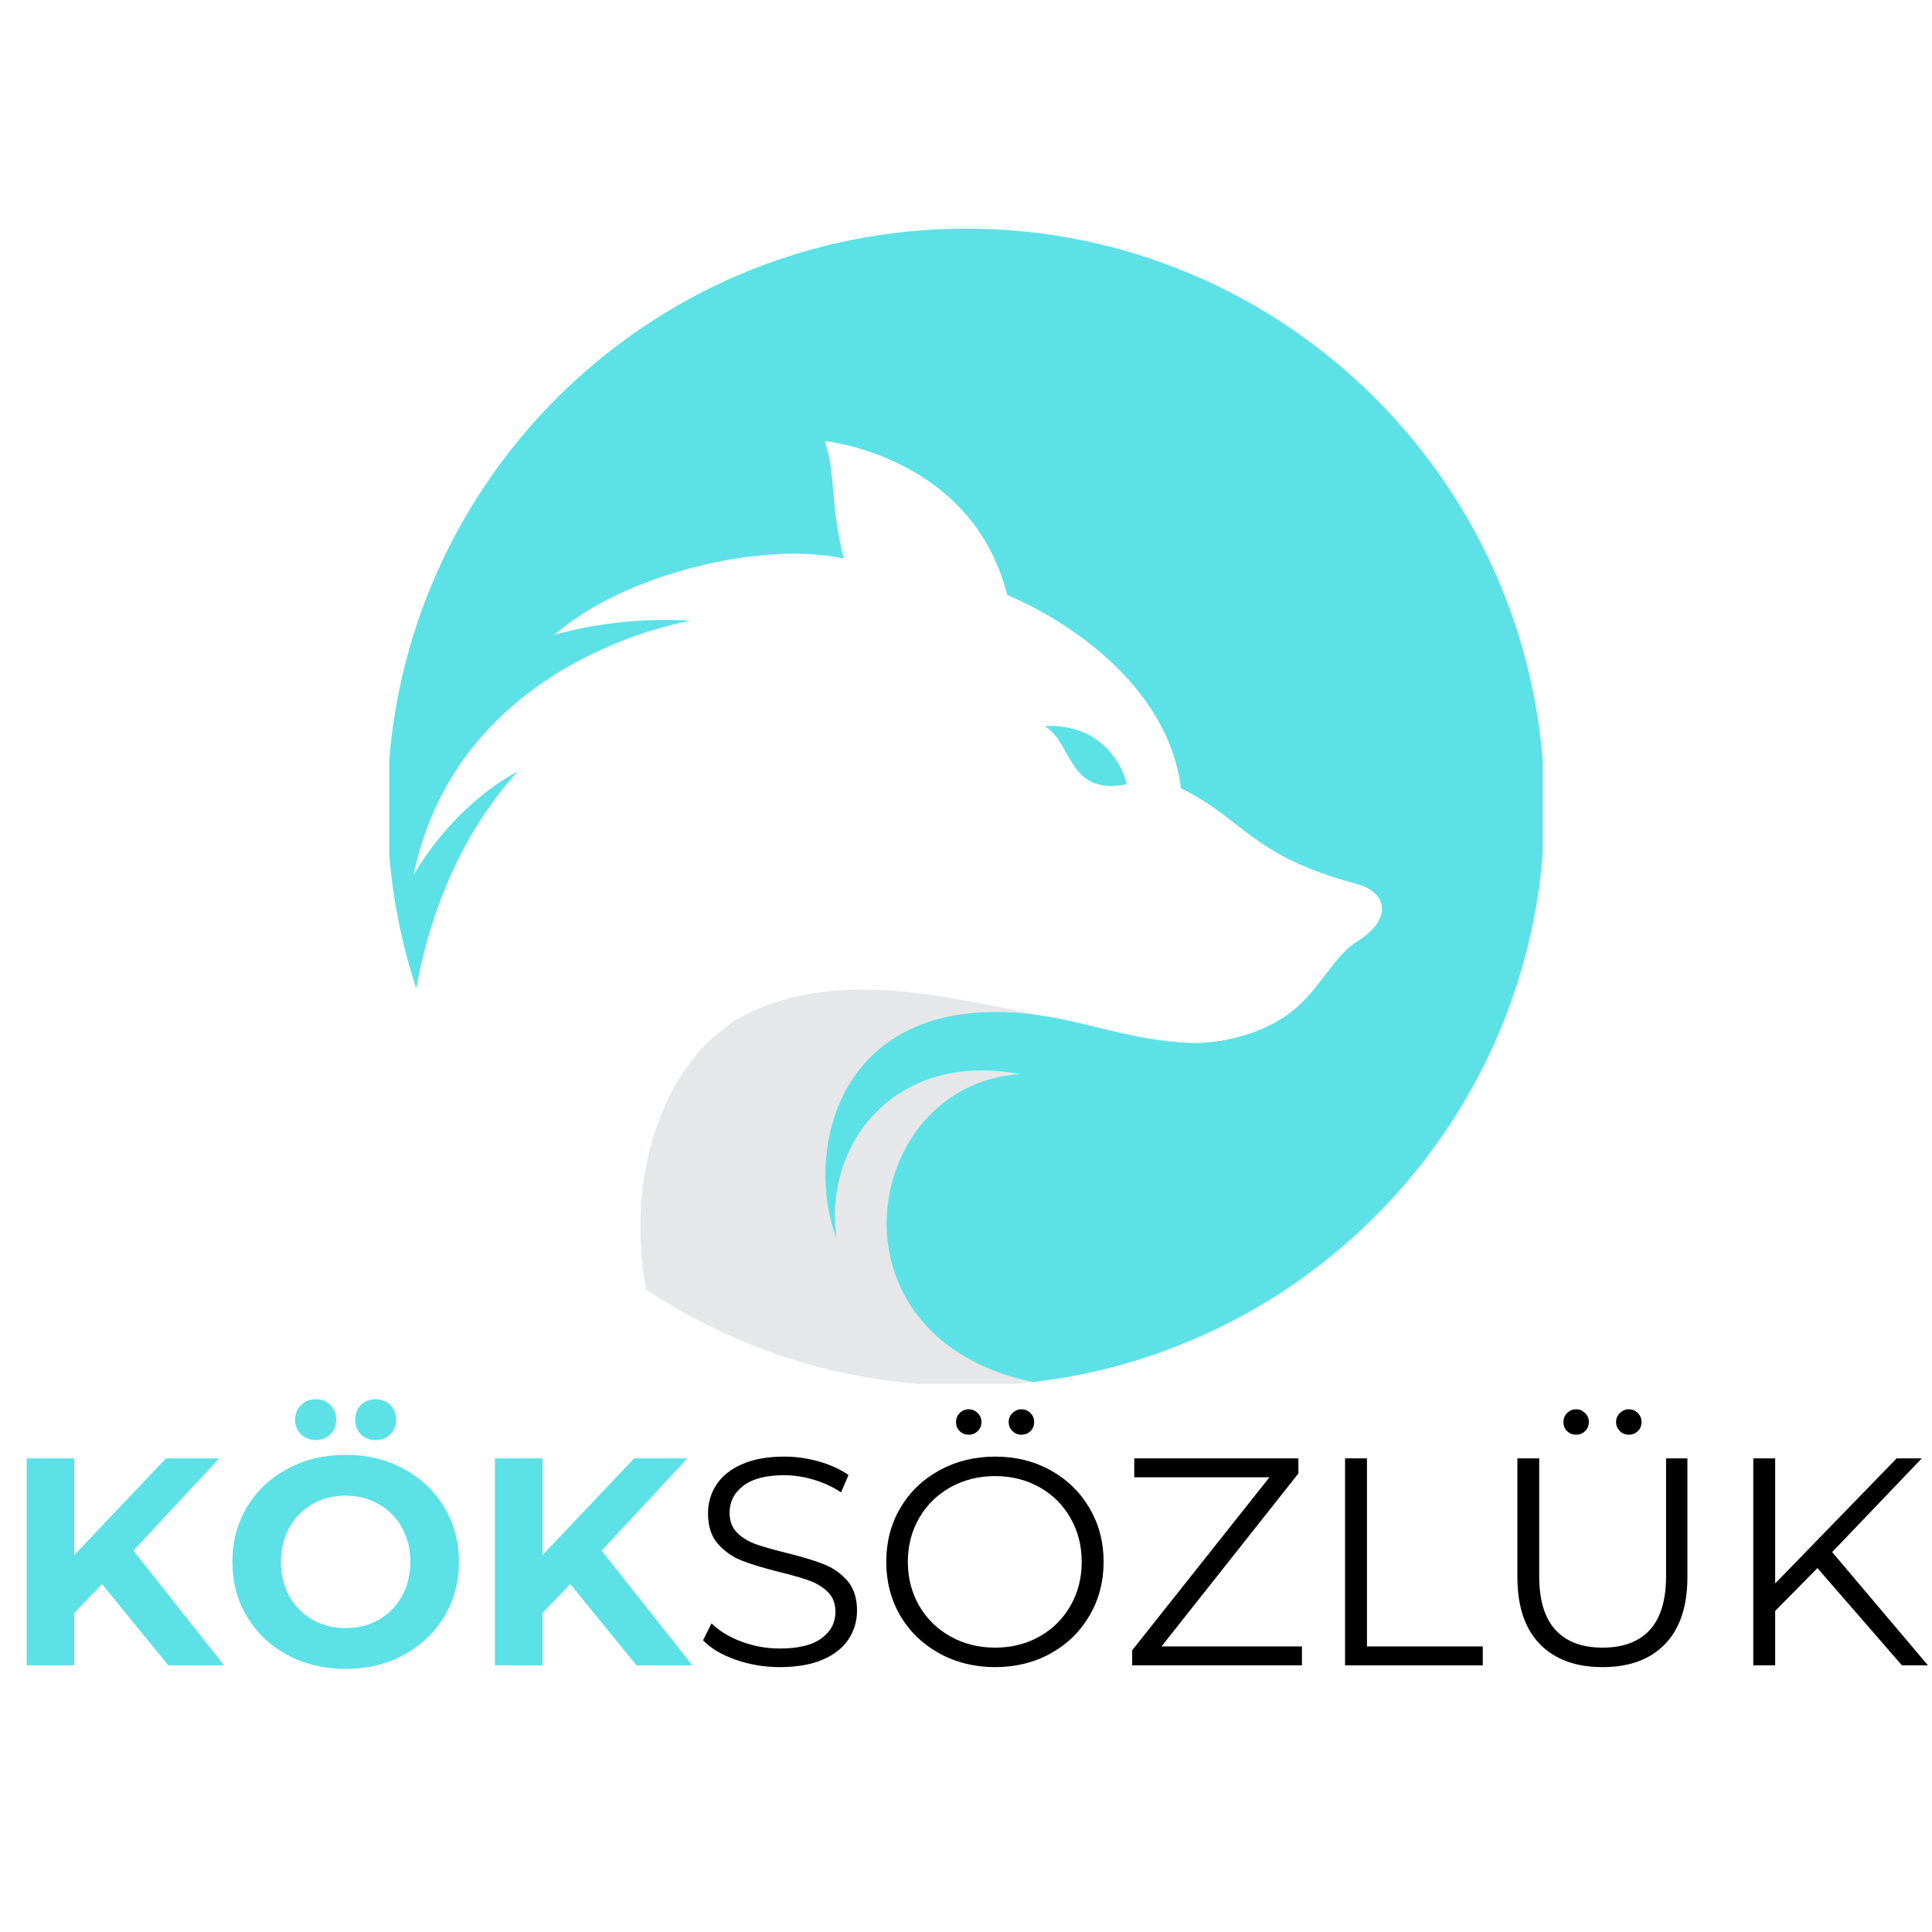
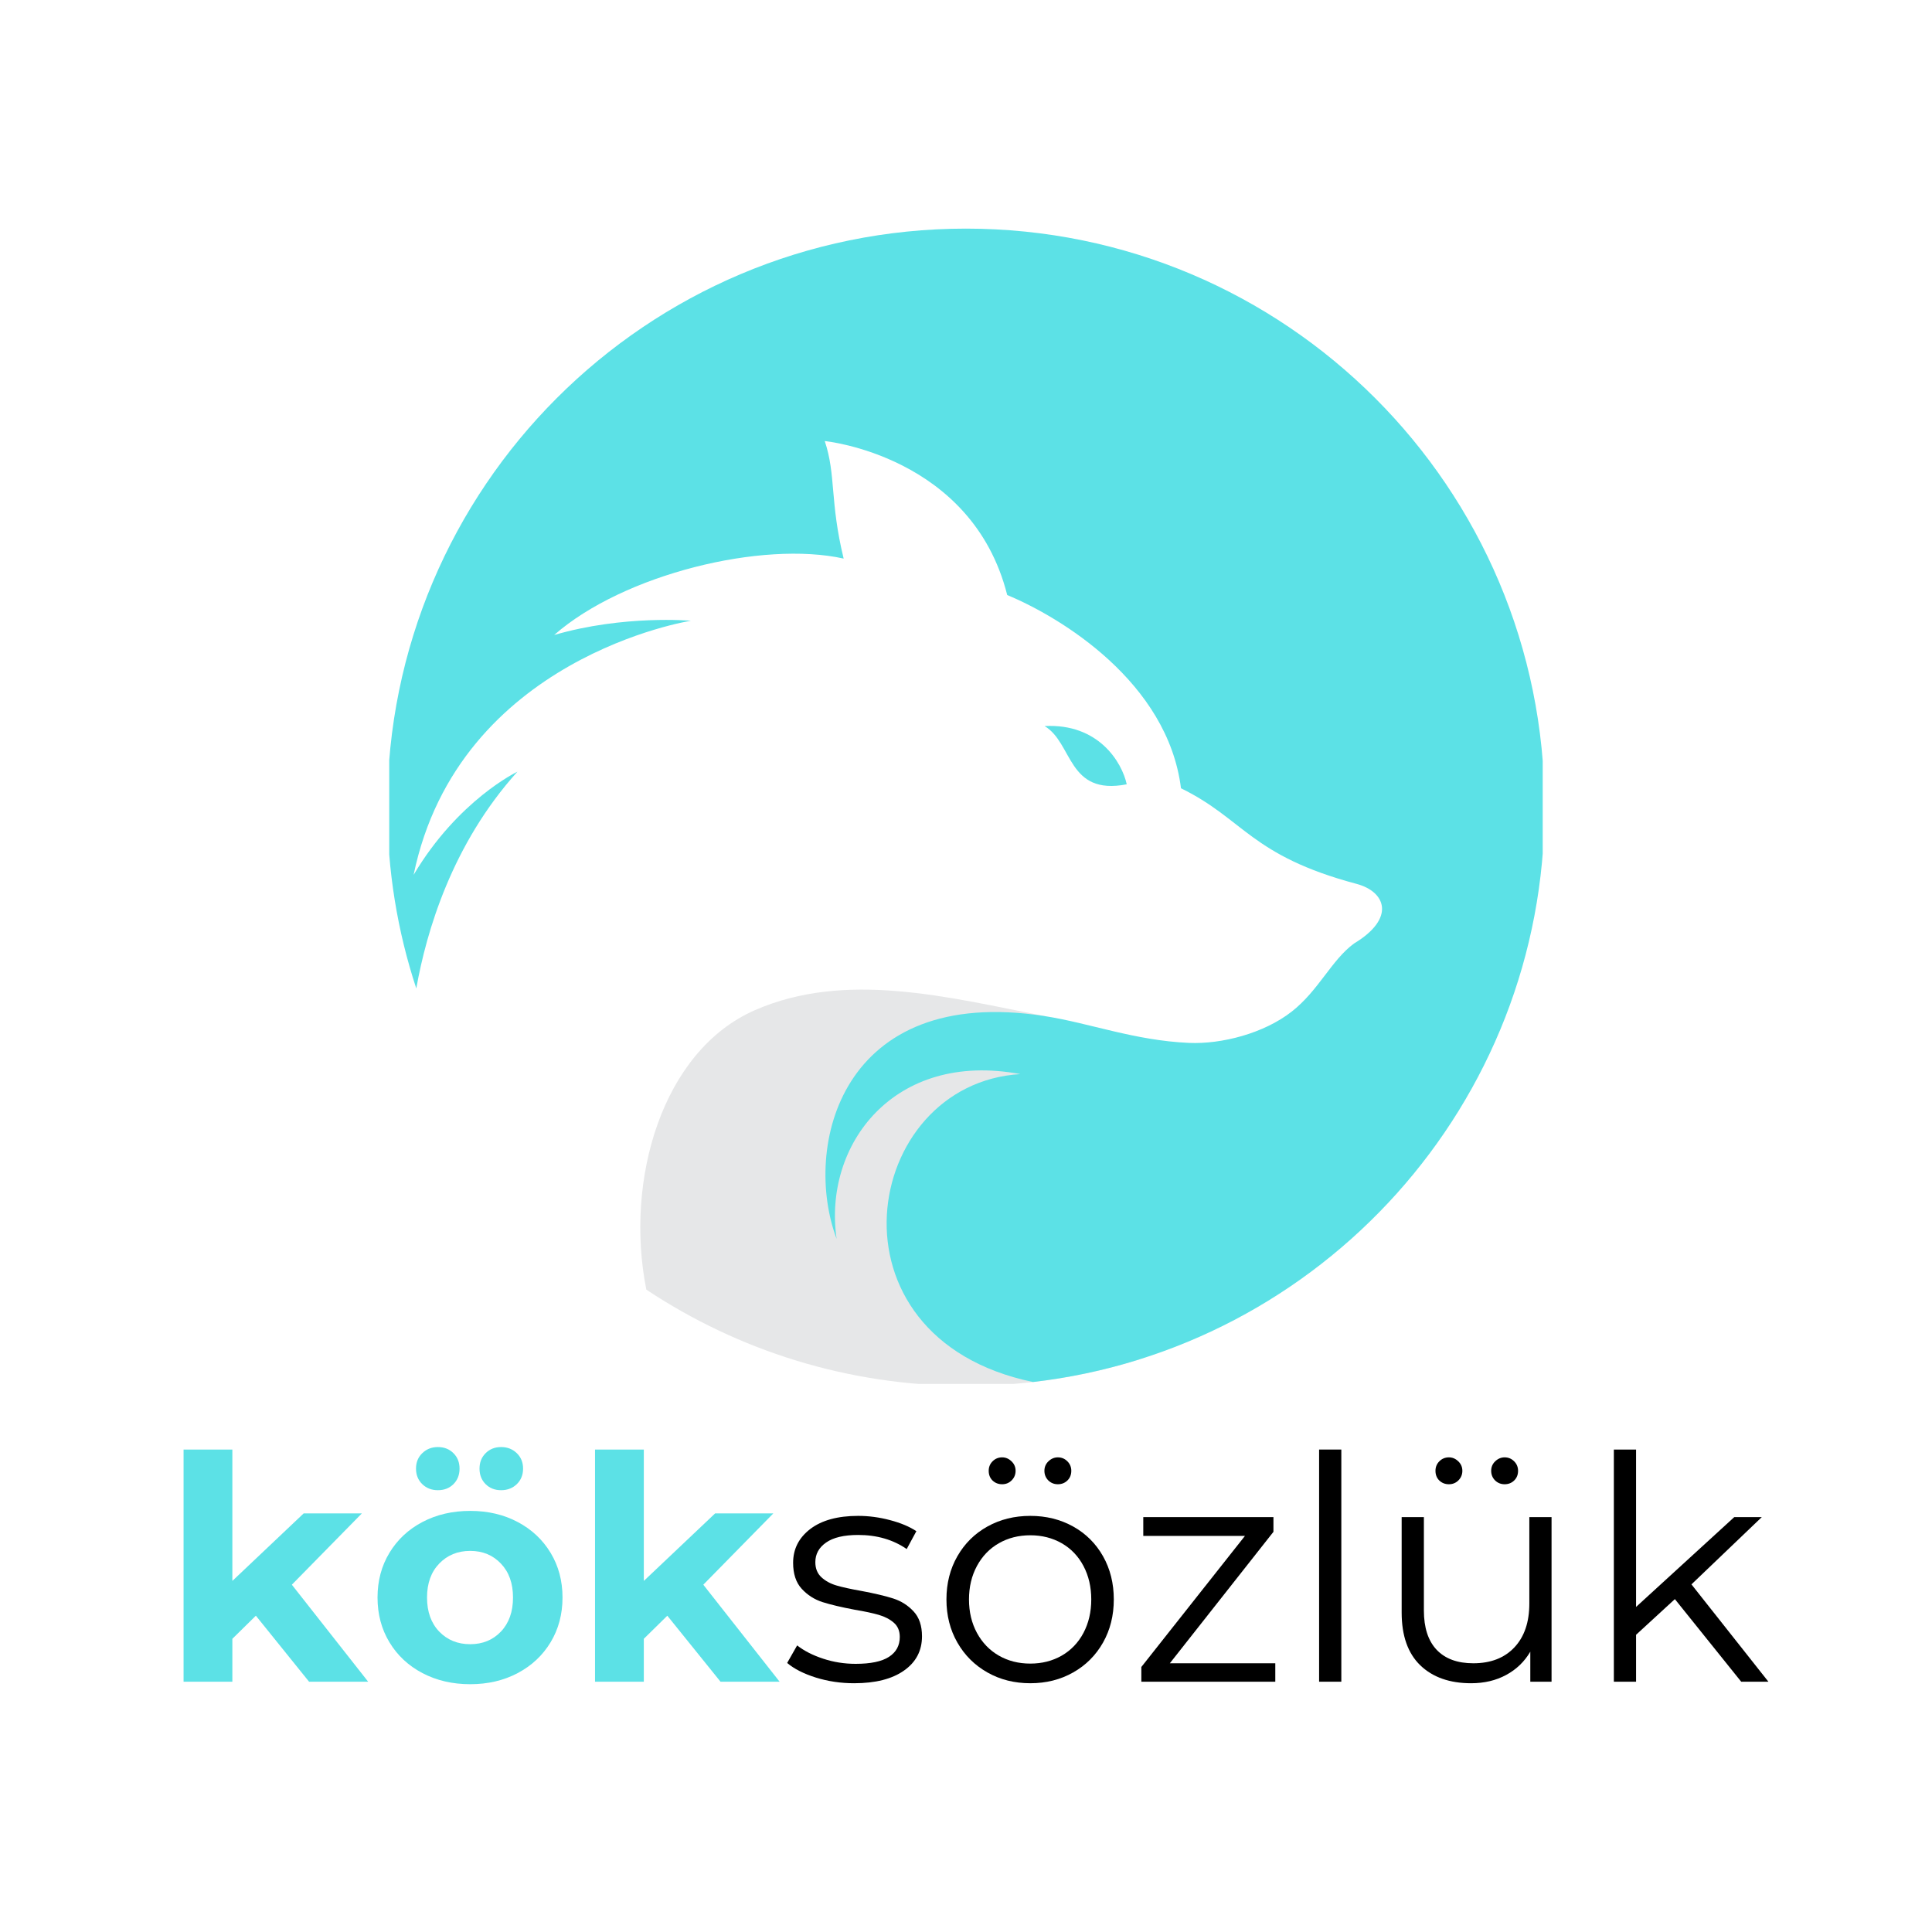
<svg xmlns="http://www.w3.org/2000/svg" width="500" zoomAndPan="magnify" viewBox="0 0 375 375" height="500" preserveAspectRatio="xMidYMid meet" version="1.0">
  <defs>
    <g />
-     <clipPath id="abcff0e583">
+     <clipPath id="ded36054be">
      <path d="M 124.207 192.047 L 221.207 192.047 L 221.207 268.625 L 124.207 268.625 Z M 124.207 192.047 " clip-rule="nonzero" />
    </clipPath>
-     <clipPath id="4735f287a7">
+     <clipPath id="c294ccc18c">
      <path d="M 75.551 44.375 L 299.438 44.375 L 299.438 268.367 L 75.551 268.367 Z M 75.551 44.375 " clip-rule="nonzero" />
    </clipPath>
  </defs>
  <rect x="-37.5" width="450" fill="#ffffff" y="-37.5" height="450" fill-opacity="1" />
  <rect x="-37.5" width="450" fill="#ffffff" y="-37.5" height="450" fill-opacity="1" />
-   <g clip-path="url(#abcff0e583)">
+   <g clip-path="url(#ded36054be)">
    <path fill="#e6e7e8" d="M 146.543 196.066 C 164.121 188.391 183.844 193.516 202.754 197.219 C 194.367 209.977 221.105 263.84 221.121 263.871 C 210.504 267.199 199.207 268.996 187.492 268.996 C 164.559 268.996 143.227 262.121 125.453 250.316 C 121.211 229.051 128.52 203.934 146.543 196.066 " fill-opacity="1" fill-rule="nonzero" />
  </g>
-   <g clip-path="url(#4735f287a7)">
+   <g clip-path="url(#c294ccc18c)">
    <path fill="#5ce1e6" d="M 198.047 208.48 C 173.488 203.871 159.723 222.266 162.387 240.465 C 155.719 222.699 163.133 191.043 202.754 197.219 C 211.566 198.59 220.188 201.961 230.793 202.426 C 237.098 202.699 245.32 200.59 250.734 196.34 C 255.977 192.227 258.418 186.367 262.809 183.137 C 270.988 178.215 268.941 173.062 263.312 171.562 C 242.703 166.066 241.473 158.984 229.23 153.004 C 226.645 132.41 205.93 119.824 195.5 115.496 C 188.672 88.418 160.086 85.609 160.086 85.609 C 162.293 92.219 161.043 97.305 163.754 108.422 C 147.992 104.91 121.078 111.406 107.562 123.254 C 121.078 119.312 134.102 120.488 134.102 120.488 C 134.102 120.488 89.039 127.508 80.281 169.809 C 88.918 155.254 100.43 149.785 100.43 149.785 C 87.75 163.84 82.762 180.789 80.801 191.859 C 77.152 180.793 75.18 168.969 75.18 156.684 C 75.18 94.656 125.465 44.375 187.492 44.375 C 249.52 44.375 299.801 94.656 299.801 156.684 C 299.801 214.312 256.402 261.801 200.504 268.246 C 158.938 259.605 167.254 210.344 198.047 208.48 " fill-opacity="1" fill-rule="nonzero" />
  </g>
  <path fill="#5ce1e6" d="M 218.699 152.234 C 207.148 154.48 208.293 144.219 202.754 140.93 C 213.211 140.371 217.773 147.938 218.699 152.234 " fill-opacity="1" fill-rule="nonzero" />
  <g fill="#5ce1e6" fill-opacity="1">
-     <g transform="translate(0.412814, 323.2433)">
+     <g transform="translate(31.25664, 326.4188)">
      <g>
-         <path d="M 19.391 -15.781 L 14 -10.156 L 14 0 L 4.766 0 L 4.766 -40.172 L 14 -40.172 L 14 -21.406 L 31.797 -40.172 L 42.125 -40.172 L 25.484 -22.266 L 43.094 0 L 32.25 0 Z M 19.391 -15.781 " />
+         <path d="M 18.406 -12.812 L 13.844 -8.328 L 13.844 0 L 4.375 0 L 4.375 -45.062 L 13.844 -45.062 L 13.844 -19.562 L 27.688 -32.672 L 38.984 -32.672 L 25.391 -18.828 L 40.203 0 L 28.734 0 Z M 18.406 -12.812 " />
      </g>
    </g>
  </g>
  <g fill="#5ce1e6" fill-opacity="1">
-     <g transform="translate(42.8704, 323.2433)">
+     <g transform="translate(71.34031, 326.4188)">
      <g>
-         <path d="M 24.219 0.688 C 20.051 0.688 16.289 -0.207 12.938 -2 C 9.594 -3.801 6.973 -6.281 5.078 -9.438 C 3.18 -12.594 2.234 -16.145 2.234 -20.094 C 2.234 -24.031 3.18 -27.578 5.078 -30.734 C 6.973 -33.891 9.594 -36.363 12.938 -38.156 C 16.289 -39.957 20.051 -40.859 24.219 -40.859 C 28.383 -40.859 32.129 -39.957 35.453 -38.156 C 38.785 -36.363 41.41 -33.891 43.328 -30.734 C 45.242 -27.578 46.203 -24.031 46.203 -20.094 C 46.203 -16.145 45.242 -12.594 43.328 -9.438 C 41.41 -6.281 38.785 -3.801 35.453 -2 C 32.129 -0.207 28.383 0.688 24.219 0.688 Z M 24.219 -7.234 C 26.594 -7.234 28.734 -7.773 30.641 -8.859 C 32.555 -9.953 34.055 -11.473 35.141 -13.422 C 36.234 -15.379 36.781 -17.602 36.781 -20.094 C 36.781 -22.57 36.234 -24.785 35.141 -26.734 C 34.055 -28.691 32.555 -30.211 30.641 -31.297 C 28.734 -32.391 26.594 -32.938 24.219 -32.938 C 21.844 -32.938 19.695 -32.391 17.781 -31.297 C 15.875 -30.211 14.375 -28.691 13.281 -26.734 C 12.195 -24.785 11.656 -22.57 11.656 -20.094 C 11.656 -17.602 12.195 -15.379 13.281 -13.422 C 14.375 -11.473 15.875 -9.953 17.781 -8.859 C 19.695 -7.773 21.844 -7.234 24.219 -7.234 Z M 18.422 -43.734 C 17.273 -43.734 16.316 -44.102 15.547 -44.844 C 14.785 -45.594 14.406 -46.539 14.406 -47.688 C 14.406 -48.832 14.785 -49.781 15.547 -50.531 C 16.316 -51.281 17.273 -51.656 18.422 -51.656 C 19.566 -51.656 20.516 -51.281 21.266 -50.531 C 22.016 -49.781 22.391 -48.832 22.391 -47.688 C 22.391 -46.539 22.016 -45.594 21.266 -44.844 C 20.516 -44.102 19.566 -43.734 18.422 -43.734 Z M 30.016 -43.734 C 28.867 -43.734 27.922 -44.102 27.172 -44.844 C 26.43 -45.594 26.062 -46.539 26.062 -47.688 C 26.062 -48.832 26.43 -49.781 27.172 -50.531 C 27.922 -51.281 28.867 -51.656 30.016 -51.656 C 31.16 -51.656 32.113 -51.281 32.875 -50.531 C 33.645 -49.781 34.031 -48.832 34.031 -47.688 C 34.031 -46.539 33.645 -45.594 32.875 -44.844 C 32.113 -44.102 31.16 -43.734 30.016 -43.734 Z M 30.016 -43.734 " />
+         <path d="M 19.922 0.484 C 16.484 0.484 13.395 -0.234 10.656 -1.672 C 7.926 -3.109 5.789 -5.102 4.25 -7.656 C 2.707 -10.207 1.938 -13.102 1.938 -16.344 C 1.938 -19.582 2.707 -22.473 4.25 -25.016 C 5.789 -27.566 7.926 -29.562 10.656 -31 C 13.395 -32.438 16.484 -33.156 19.922 -33.156 C 23.359 -33.156 26.43 -32.438 29.141 -31 C 31.859 -29.562 33.988 -27.566 35.531 -25.016 C 37.07 -22.473 37.844 -19.582 37.844 -16.344 C 37.844 -13.102 37.07 -10.207 35.531 -7.656 C 33.988 -5.102 31.859 -3.109 29.141 -1.672 C 26.43 -0.234 23.359 0.484 19.922 0.484 Z M 19.922 -7.281 C 22.348 -7.281 24.336 -8.098 25.891 -9.734 C 27.453 -11.379 28.234 -13.582 28.234 -16.344 C 28.234 -19.094 27.453 -21.285 25.891 -22.922 C 24.336 -24.566 22.348 -25.391 19.922 -25.391 C 17.492 -25.391 15.488 -24.566 13.906 -22.922 C 12.332 -21.285 11.547 -19.094 11.547 -16.344 C 11.547 -13.582 12.332 -11.379 13.906 -9.734 C 15.488 -8.098 17.492 -7.281 19.922 -7.281 Z M 13.656 -37.172 C 12.445 -37.172 11.438 -37.562 10.625 -38.344 C 9.812 -39.133 9.406 -40.141 9.406 -41.359 C 9.406 -42.578 9.812 -43.578 10.625 -44.359 C 11.438 -45.148 12.445 -45.547 13.656 -45.547 C 14.875 -45.547 15.879 -45.148 16.672 -44.359 C 17.461 -43.578 17.859 -42.578 17.859 -41.359 C 17.859 -40.141 17.461 -39.133 16.672 -38.344 C 15.879 -37.562 14.875 -37.172 13.656 -37.172 Z M 25.922 -37.172 C 24.711 -37.172 23.711 -37.562 22.922 -38.344 C 22.129 -39.133 21.734 -40.141 21.734 -41.359 C 21.734 -42.578 22.129 -43.578 22.922 -44.359 C 23.711 -45.148 24.711 -45.547 25.922 -45.547 C 27.141 -45.547 28.156 -45.148 28.969 -44.359 C 29.781 -43.578 30.188 -42.578 30.188 -41.359 C 30.188 -40.141 29.781 -39.133 28.969 -38.344 C 28.156 -37.562 27.141 -37.172 25.922 -37.172 Z M 25.922 -37.172 " />
      </g>
    </g>
  </g>
  <g fill="#5ce1e6" fill-opacity="1">
-     <g transform="translate(91.295, 323.2433)">
+     <g transform="translate(111.1203, 326.4188)">
      <g>
-         <path d="M 19.391 -15.781 L 14 -10.156 L 14 0 L 4.766 0 L 4.766 -40.172 L 14 -40.172 L 14 -21.406 L 31.797 -40.172 L 42.125 -40.172 L 25.484 -22.266 L 43.094 0 L 32.25 0 Z M 19.391 -15.781 " />
+         <path d="M 18.406 -12.812 L 13.844 -8.328 L 13.844 0 L 4.375 0 L 4.375 -45.062 L 13.844 -45.062 L 13.844 -19.562 L 27.688 -32.672 L 38.984 -32.672 L 25.391 -18.828 L 40.203 0 L 28.734 0 Z M 18.406 -12.812 " />
      </g>
    </g>
  </g>
  <g fill="#000000" fill-opacity="1">
-     <g transform="translate(133.7534, 323.2433)">
+     <g transform="translate(151.2092, 326.4188)">
      <g>
-         <path d="M 17.625 0.344 C 14.633 0.344 11.77 -0.133 9.031 -1.094 C 6.301 -2.051 4.191 -3.312 2.703 -4.875 L 4.359 -8.156 C 5.816 -6.695 7.75 -5.516 10.156 -4.609 C 12.57 -3.711 15.062 -3.266 17.625 -3.266 C 21.219 -3.266 23.91 -3.926 25.703 -5.25 C 27.504 -6.57 28.406 -8.285 28.406 -10.391 C 28.406 -11.992 27.914 -13.273 26.938 -14.234 C 25.969 -15.191 24.773 -15.926 23.359 -16.438 C 21.941 -16.957 19.973 -17.523 17.453 -18.141 C 14.422 -18.898 12.004 -19.633 10.203 -20.344 C 8.41 -21.051 6.875 -22.129 5.594 -23.578 C 4.312 -25.035 3.672 -27.008 3.672 -29.5 C 3.672 -31.531 4.207 -33.375 5.281 -35.031 C 6.352 -36.695 8 -38.023 10.219 -39.016 C 12.438 -40.016 15.191 -40.516 18.484 -40.516 C 20.773 -40.516 23.02 -40.195 25.219 -39.562 C 27.414 -38.938 29.32 -38.066 30.938 -36.953 L 29.5 -33.578 C 27.812 -34.68 26.008 -35.508 24.094 -36.062 C 22.188 -36.625 20.316 -36.906 18.484 -36.906 C 14.961 -36.906 12.312 -36.223 10.531 -34.859 C 8.75 -33.504 7.859 -31.754 7.859 -29.609 C 7.859 -28.004 8.348 -26.711 9.328 -25.734 C 10.305 -24.766 11.531 -24.02 13 -23.5 C 14.469 -22.988 16.445 -22.426 18.938 -21.812 C 21.883 -21.082 24.266 -20.363 26.078 -19.656 C 27.898 -18.945 29.441 -17.875 30.703 -16.438 C 31.961 -15.008 32.594 -13.07 32.594 -10.625 C 32.594 -8.594 32.047 -6.742 30.953 -5.078 C 29.867 -3.41 28.195 -2.086 25.938 -1.109 C 23.676 -0.141 20.906 0.344 17.625 0.344 Z M 17.625 0.344 " />
+         <path d="M 14.578 0.297 C 11.984 0.297 9.5 -0.07 7.125 -0.812 C 4.758 -1.562 2.91 -2.504 1.578 -3.641 L 3.516 -7.047 C 4.859 -5.992 6.539 -5.133 8.562 -4.469 C 10.582 -3.801 12.688 -3.469 14.875 -3.469 C 17.789 -3.469 19.945 -3.922 21.344 -4.828 C 22.738 -5.734 23.438 -7.02 23.438 -8.688 C 23.438 -9.863 23.051 -10.785 22.281 -11.453 C 21.52 -12.117 20.551 -12.625 19.375 -12.969 C 18.195 -13.312 16.641 -13.645 14.703 -13.969 C 12.109 -14.457 10.02 -14.953 8.438 -15.453 C 6.863 -15.961 5.52 -16.82 4.406 -18.031 C 3.289 -19.25 2.734 -20.93 2.734 -23.078 C 2.734 -25.754 3.844 -27.941 6.062 -29.641 C 8.289 -31.336 11.391 -32.188 15.359 -32.188 C 17.43 -32.188 19.5 -31.91 21.562 -31.359 C 23.625 -30.816 25.32 -30.102 26.656 -29.219 L 24.781 -25.75 C 22.145 -27.57 19.004 -28.484 15.359 -28.484 C 12.609 -28.484 10.535 -27.992 9.141 -27.016 C 7.742 -26.047 7.047 -24.773 7.047 -23.203 C 7.047 -21.984 7.438 -21.008 8.219 -20.281 C 9.008 -19.551 9.992 -19.016 11.172 -18.672 C 12.348 -18.328 13.969 -17.973 16.031 -17.609 C 18.582 -17.129 20.625 -16.645 22.156 -16.156 C 23.695 -15.664 25.016 -14.832 26.109 -13.656 C 27.203 -12.488 27.75 -10.875 27.75 -8.812 C 27.75 -6.008 26.582 -3.789 24.25 -2.156 C 21.926 -0.52 18.703 0.297 14.578 0.297 Z M 14.578 0.297 " />
      </g>
    </g>
  </g>
  <g fill="#000000" fill-opacity="1">
-     <g transform="translate(169.0391, 323.2433)">
+     <g transform="translate(180.9075, 326.4188)">
      <g>
-         <path d="M 24.109 0.344 C 20.129 0.344 16.52 -0.547 13.281 -2.328 C 10.051 -4.109 7.523 -6.547 5.703 -9.641 C 3.891 -12.742 2.984 -16.227 2.984 -20.094 C 2.984 -23.957 3.891 -27.438 5.703 -30.531 C 7.523 -33.633 10.051 -36.07 13.281 -37.844 C 16.52 -39.625 20.129 -40.516 24.109 -40.516 C 28.086 -40.516 31.672 -39.633 34.859 -37.875 C 38.055 -36.113 40.57 -33.676 42.406 -30.562 C 44.25 -27.445 45.172 -23.957 45.172 -20.094 C 45.172 -16.227 44.25 -12.734 42.406 -9.609 C 40.57 -6.492 38.055 -4.055 34.859 -2.297 C 31.672 -0.535 28.086 0.344 24.109 0.344 Z M 24.109 -3.438 C 27.285 -3.438 30.156 -4.156 32.719 -5.594 C 35.281 -7.031 37.285 -9.02 38.734 -11.562 C 40.191 -14.102 40.922 -16.945 40.922 -20.094 C 40.922 -23.227 40.191 -26.066 38.734 -28.609 C 37.285 -31.148 35.281 -33.141 32.719 -34.578 C 30.156 -36.016 27.285 -36.734 24.109 -36.734 C 20.93 -36.734 18.051 -36.016 15.469 -34.578 C 12.883 -33.141 10.852 -31.148 9.375 -28.609 C 7.906 -26.066 7.172 -23.227 7.172 -20.094 C 7.172 -16.945 7.906 -14.102 9.375 -11.562 C 10.852 -9.02 12.883 -7.031 15.469 -5.594 C 18.051 -4.156 20.93 -3.438 24.109 -3.438 Z M 19 -44.766 C 18.312 -44.766 17.727 -44.992 17.25 -45.453 C 16.77 -45.91 16.531 -46.504 16.531 -47.234 C 16.531 -47.922 16.77 -48.504 17.25 -48.984 C 17.727 -49.461 18.312 -49.703 19 -49.703 C 19.656 -49.703 20.227 -49.461 20.719 -48.984 C 21.219 -48.504 21.469 -47.922 21.469 -47.234 C 21.469 -46.547 21.227 -45.961 20.75 -45.484 C 20.27 -45.004 19.688 -44.766 19 -44.766 Z M 29.219 -44.766 C 28.531 -44.766 27.945 -45.004 27.469 -45.484 C 26.988 -45.961 26.75 -46.547 26.75 -47.234 C 26.75 -47.922 27 -48.504 27.5 -48.984 C 28 -49.461 28.57 -49.703 29.219 -49.703 C 29.906 -49.703 30.488 -49.461 30.969 -48.984 C 31.445 -48.504 31.688 -47.922 31.688 -47.234 C 31.688 -46.504 31.445 -45.91 30.969 -45.453 C 30.488 -44.992 29.906 -44.766 29.219 -44.766 Z M 29.219 -44.766 " />
+         <path d="M 19.078 0.297 C 15.992 0.297 13.219 -0.398 10.75 -1.797 C 8.281 -3.191 6.336 -5.125 4.922 -7.594 C 3.504 -10.062 2.797 -12.852 2.797 -15.969 C 2.797 -19.094 3.504 -21.891 4.922 -24.359 C 6.336 -26.828 8.281 -28.75 10.75 -30.125 C 13.219 -31.5 15.992 -32.188 19.078 -32.188 C 22.148 -32.188 24.922 -31.5 27.391 -30.125 C 29.859 -28.75 31.789 -26.828 33.188 -24.359 C 34.582 -21.891 35.281 -19.094 35.281 -15.969 C 35.281 -12.852 34.582 -10.062 33.188 -7.594 C 31.789 -5.125 29.859 -3.191 27.391 -1.797 C 24.922 -0.398 22.148 0.297 19.078 0.297 Z M 19.078 -3.516 C 21.336 -3.516 23.367 -4.031 25.172 -5.062 C 26.973 -6.102 28.379 -7.57 29.391 -9.469 C 30.398 -11.375 30.906 -13.539 30.906 -15.969 C 30.906 -18.395 30.398 -20.562 29.391 -22.469 C 28.379 -24.375 26.973 -25.844 25.172 -26.875 C 23.367 -27.906 21.336 -28.422 19.078 -28.422 C 16.805 -28.422 14.77 -27.906 12.969 -26.875 C 11.164 -25.844 9.75 -24.375 8.719 -22.469 C 7.688 -20.562 7.172 -18.395 7.172 -15.969 C 7.172 -13.539 7.688 -11.375 8.719 -9.469 C 9.75 -7.57 11.164 -6.102 12.969 -5.062 C 14.77 -4.031 16.805 -3.516 19.078 -3.516 Z M 13.609 -38.328 C 12.879 -38.328 12.258 -38.566 11.75 -39.047 C 11.25 -39.535 11 -40.164 11 -40.938 C 11 -41.664 11.25 -42.281 11.75 -42.781 C 12.258 -43.289 12.879 -43.547 13.609 -43.547 C 14.297 -43.547 14.898 -43.289 15.422 -42.781 C 15.953 -42.281 16.219 -41.664 16.219 -40.938 C 16.219 -40.207 15.961 -39.586 15.453 -39.078 C 14.953 -38.578 14.336 -38.328 13.609 -38.328 Z M 24.422 -38.328 C 23.691 -38.328 23.07 -38.578 22.562 -39.078 C 22.062 -39.586 21.812 -40.207 21.812 -40.938 C 21.812 -41.664 22.07 -42.281 22.594 -42.781 C 23.125 -43.289 23.734 -43.547 24.422 -43.547 C 25.148 -43.547 25.766 -43.289 26.266 -42.781 C 26.773 -42.281 27.031 -41.664 27.031 -40.938 C 27.031 -40.164 26.773 -39.535 26.266 -39.047 C 25.766 -38.566 25.148 -38.328 24.422 -38.328 Z M 24.422 -38.328 " />
      </g>
    </g>
  </g>
  <g fill="#000000" fill-opacity="1">
-     <g transform="translate(217.1768, 323.2433)">
+     <g transform="translate(218.987, 326.4188)">
      <g>
-         <path d="M 35.531 -3.672 L 35.531 0 L 2.578 0 L 2.578 -2.922 L 29.219 -36.5 L 2.984 -36.5 L 2.984 -40.172 L 34.844 -40.172 L 34.844 -37.25 L 8.266 -3.672 Z M 35.531 -3.672 " />
+         <path d="M 28.547 -3.578 L 28.547 0 L 2.547 0 L 2.547 -2.859 L 22.656 -28.297 L 2.922 -28.297 L 2.922 -31.953 L 28.188 -31.953 L 28.188 -29.094 L 8.078 -3.578 Z M 28.547 -3.578 " />
      </g>
    </g>
  </g>
  <g fill="#000000" fill-opacity="1">
-     <g transform="translate(254.528, 323.2433)">
+     <g transform="translate(250.0215, 326.4188)">
      <g>
-         <path d="M 6.547 -40.172 L 10.797 -40.172 L 10.797 -3.672 L 33.281 -3.672 L 33.281 0 L 6.547 0 Z M 6.547 -40.172 " />
+         <path d="M 6.016 -45.062 L 10.328 -45.062 L 10.328 0 L 6.016 0 Z M 6.016 -45.062 " />
      </g>
    </g>
  </g>
  <g fill="#000000" fill-opacity="1">
-     <g transform="translate(288.322, 323.2433)">
+     <g transform="translate(266.3586, 326.4188)">
      <g>
-         <path d="M 22.734 0.344 C 17.523 0.344 13.469 -1.145 10.562 -4.125 C 7.656 -7.113 6.203 -11.457 6.203 -17.156 L 6.203 -40.172 L 10.438 -40.172 L 10.438 -17.328 C 10.438 -12.66 11.488 -9.176 13.594 -6.875 C 15.707 -4.582 18.754 -3.438 22.734 -3.438 C 26.742 -3.438 29.801 -4.582 31.906 -6.875 C 34.008 -9.176 35.062 -12.66 35.062 -17.328 L 35.062 -40.172 L 39.203 -40.172 L 39.203 -17.156 C 39.203 -11.457 37.754 -7.113 34.859 -4.125 C 31.973 -1.145 27.93 0.344 22.734 0.344 Z M 17.609 -44.766 C 16.922 -44.766 16.336 -44.992 15.859 -45.453 C 15.379 -45.91 15.141 -46.504 15.141 -47.234 C 15.141 -47.922 15.379 -48.504 15.859 -48.984 C 16.336 -49.461 16.922 -49.703 17.609 -49.703 C 18.266 -49.703 18.836 -49.461 19.328 -48.984 C 19.828 -48.504 20.078 -47.922 20.078 -47.234 C 20.078 -46.547 19.836 -45.961 19.359 -45.484 C 18.879 -45.004 18.297 -44.766 17.609 -44.766 Z M 27.828 -44.766 C 27.141 -44.766 26.555 -45.004 26.078 -45.484 C 25.598 -45.961 25.359 -46.547 25.359 -47.234 C 25.359 -47.922 25.609 -48.504 26.109 -48.984 C 26.609 -49.461 27.18 -49.703 27.828 -49.703 C 28.516 -49.703 29.098 -49.461 29.578 -48.984 C 30.055 -48.504 30.297 -47.922 30.297 -47.234 C 30.297 -46.504 30.055 -45.91 29.578 -45.453 C 29.098 -44.992 28.516 -44.766 27.828 -44.766 Z M 27.828 -44.766 " />
+         <path d="M 34.797 -31.953 L 34.797 0 L 30.672 0 L 30.672 -5.828 C 29.535 -3.891 27.973 -2.383 25.984 -1.312 C 24.004 -0.238 21.738 0.297 19.188 0.297 C 15.02 0.297 11.727 -0.863 9.312 -3.188 C 6.906 -5.52 5.703 -8.93 5.703 -13.422 L 5.703 -31.953 L 10.016 -31.953 L 10.016 -13.844 C 10.016 -10.488 10.844 -7.938 12.5 -6.188 C 14.164 -4.445 16.535 -3.578 19.609 -3.578 C 22.973 -3.578 25.625 -4.598 27.562 -6.641 C 29.508 -8.691 30.484 -11.539 30.484 -15.188 L 30.484 -31.953 Z M 14.875 -38.328 C 14.145 -38.328 13.523 -38.566 13.016 -39.047 C 12.516 -39.535 12.266 -40.164 12.266 -40.938 C 12.266 -41.664 12.516 -42.281 13.016 -42.781 C 13.523 -43.289 14.145 -43.547 14.875 -43.547 C 15.562 -43.547 16.164 -43.289 16.688 -42.781 C 17.219 -42.281 17.484 -41.664 17.484 -40.938 C 17.484 -40.207 17.227 -39.586 16.719 -39.078 C 16.219 -38.578 15.602 -38.328 14.875 -38.328 Z M 25.688 -38.328 C 24.957 -38.328 24.336 -38.578 23.828 -39.078 C 23.328 -39.586 23.078 -40.207 23.078 -40.938 C 23.078 -41.664 23.336 -42.281 23.859 -42.781 C 24.391 -43.289 25 -43.547 25.688 -43.547 C 26.414 -43.547 27.031 -43.289 27.531 -42.781 C 28.039 -42.281 28.297 -41.664 28.297 -40.938 C 28.297 -40.164 28.039 -39.535 27.531 -39.047 C 27.031 -38.566 26.414 -38.328 25.688 -38.328 Z M 25.688 -38.328 " />
      </g>
    </g>
  </g>
  <g fill="#000000" fill-opacity="1">
-     <g transform="translate(333.7631, 323.2433)">
+     <g transform="translate(307.2318, 326.4188)">
      <g>
-         <path d="M 19 -18.875 L 10.797 -10.562 L 10.797 0 L 6.547 0 L 6.547 -40.172 L 10.797 -40.172 L 10.797 -15.891 L 34.375 -40.172 L 39.25 -40.172 L 21.859 -21.984 L 40.453 0 L 35.406 0 Z M 19 -18.875 " />
+         <path d="M 17.859 -16.031 L 10.328 -9.109 L 10.328 0 L 6.016 0 L 6.016 -45.062 L 10.328 -45.062 L 10.328 -14.516 L 29.391 -31.953 L 34.734 -31.953 L 21.078 -18.891 L 36.016 0 L 30.734 0 Z M 17.859 -16.031 " />
      </g>
    </g>
  </g>
</svg>
